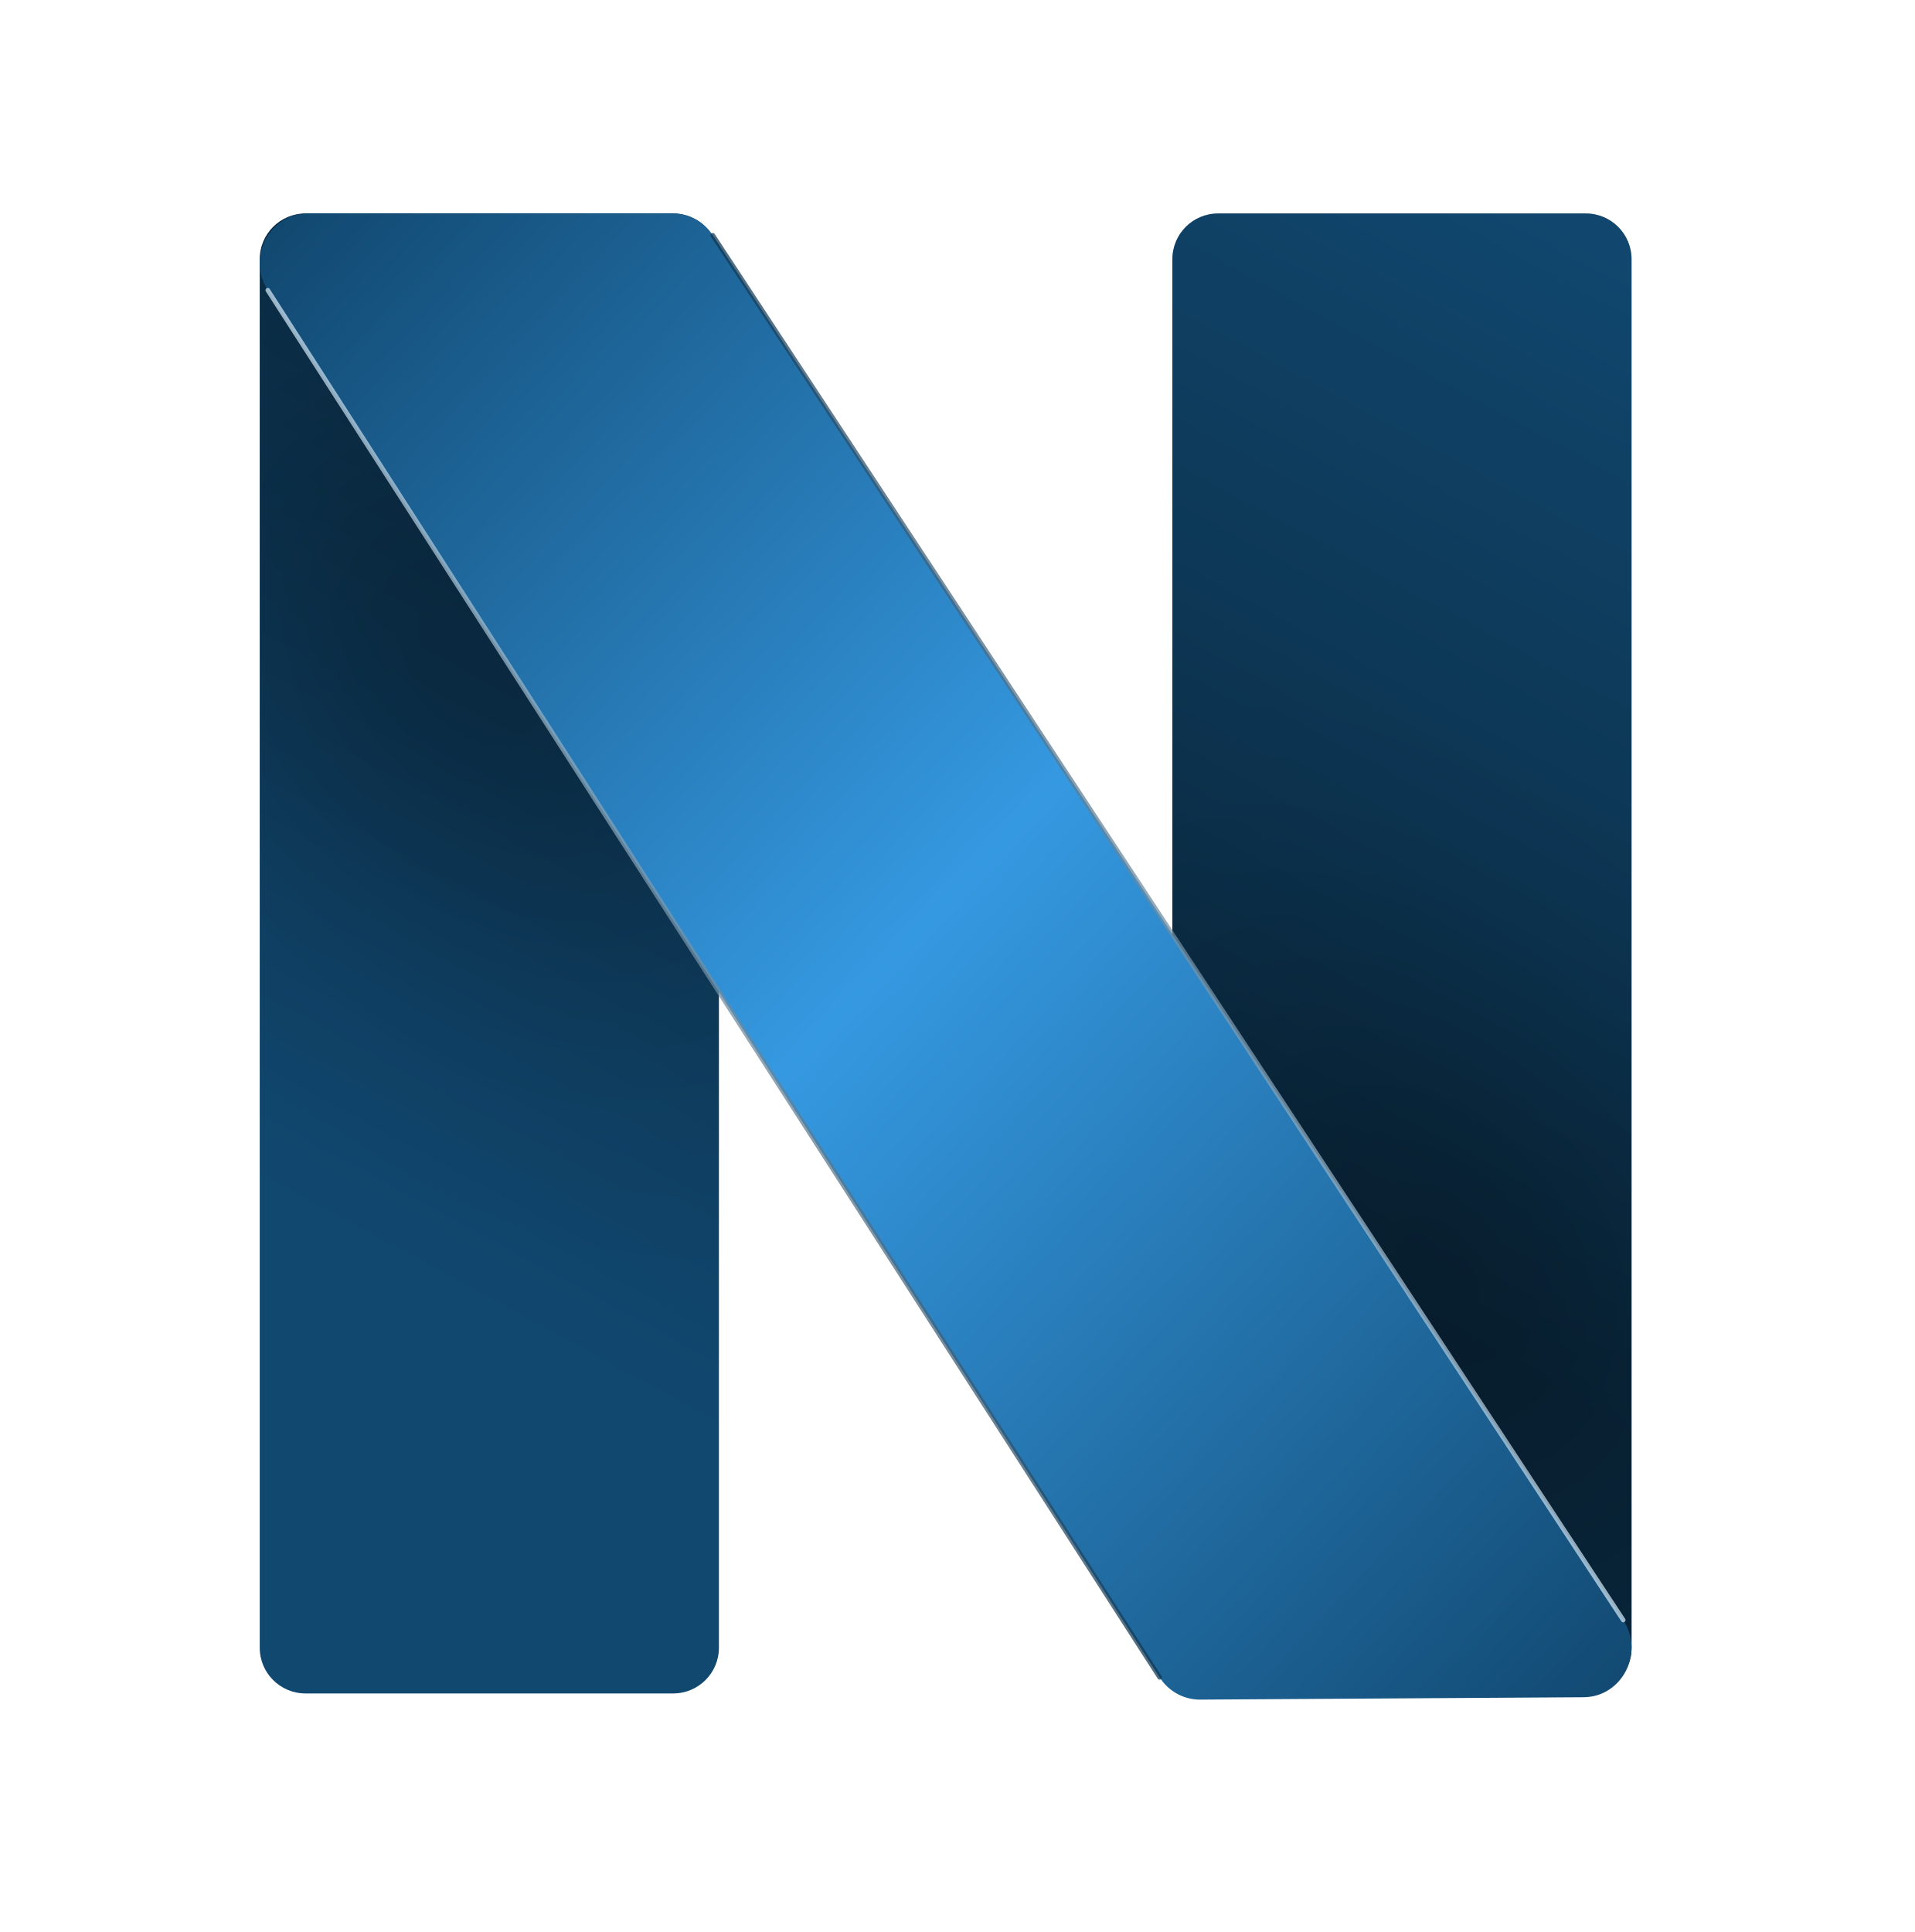
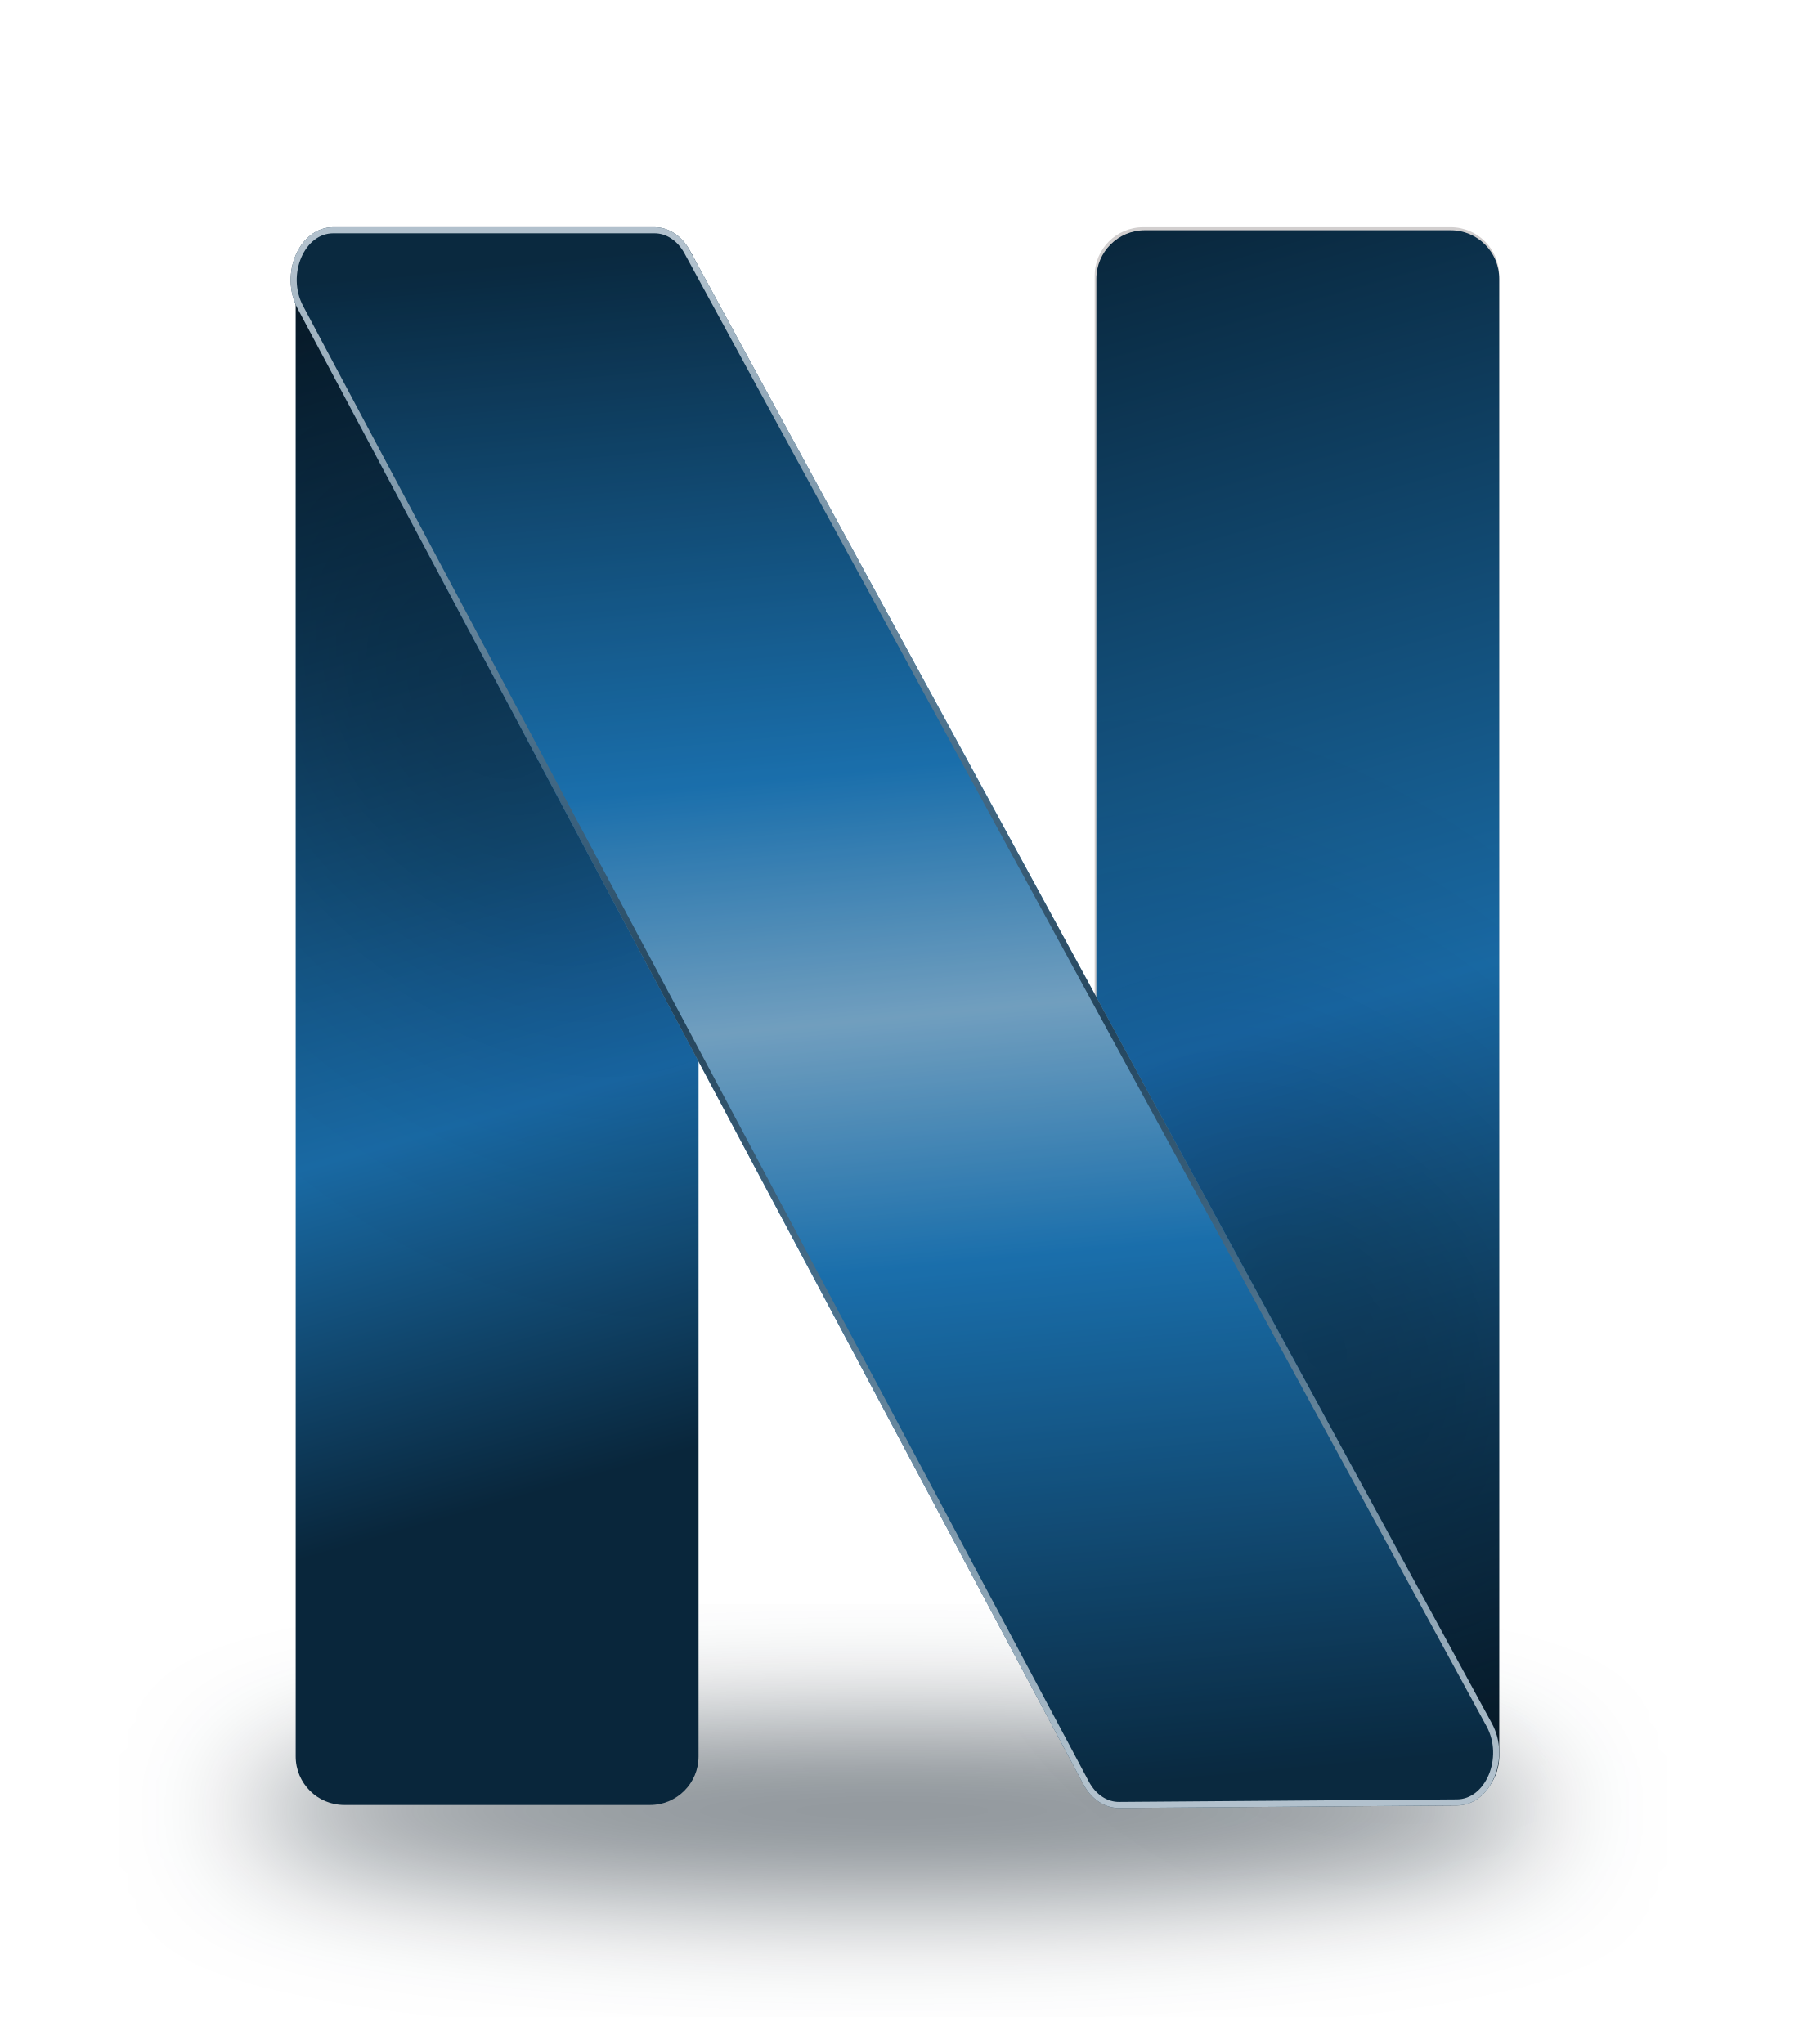
- <svg xmlns="http://www.w3.org/2000/svg" width="335" height="338" viewBox="0 0 335 338" fill="none" shape-rendering="geometricPrecision">
+ <svg xmlns="http://www.w3.org/2000/svg" width="298" height="337" viewBox="0 0 298 337" fill="none">
+   <g opacity="0.5" filter="url(#filter0_f_932_42)">
+     <ellipse cx="147.112" cy="298.537" rx="107.5" ry="13.927" fill="#05131E" />
+   </g>
+   <path d="M239.141 37.463H188.454C184.035 37.463 180.454 41.045 180.454 45.463V289.007C180.454 293.425 184.035 297.007 188.454 297.007H239.141C243.559 297.007 247.141 293.425 247.141 289.007V45.463C247.141 41.045 243.559 37.463 239.141 37.463Z" fill="#D2CFCF" />
+   <path d="M239.141 37.961H188.732C184.313 37.961 180.732 41.542 180.732 45.961V289.591C180.732 294.009 184.313 297.591 188.732 297.591H239.141C243.559 297.591 247.141 294.009 247.141 289.591V45.961C247.141 41.542 243.559 37.961 239.141 37.961Z" fill="url(#paint0_linear_932_42)" />
+   <path d="M107.153 37.961H56.743C52.325 37.961 48.743 41.542 48.743 45.961V289.591C48.743 294.009 52.325 297.591 56.743 297.591H107.153C111.571 297.591 115.153 294.009 115.153 289.591V45.961C115.153 41.542 111.571 37.961 107.153 37.961Z" fill="url(#paint1_linear_932_42)" />
+   <g filter="url(#filter1_f_932_42)" style="mix-blend-mode:overlay">
+     <path d="M237.971 226.879L172.118 155.513L237.971 276.245V226.879Z" fill="black" />
+   </g>
+   <g filter="url(#filter2_f_932_42)" style="mix-blend-mode:overlay">
+     <path d="M60 109.366L125.854 180.732L60 60V109.366Z" fill="black" />
+   </g>
+   <path d="M49.082 50.92C46.011 45.151 49.347 37.463 54.921 37.463L107.908 37.464C110.233 37.464 112.406 38.895 113.707 41.285L245.931 284.14C249.058 289.882 245.762 297.628 240.174 297.671L184.485 298.088C182.119 298.105 179.907 296.64 178.603 294.192L49.082 50.92Z" fill="url(#paint2_linear_932_42)" />
+   <path d="M49.082 50.92C46.011 45.151 49.347 37.463 54.921 37.463L107.908 37.464C110.233 37.464 112.406 38.895 113.707 41.285L245.931 284.14C249.058 289.882 245.762 297.628 240.174 297.671L184.485 298.088C182.119 298.105 179.907 296.64 178.603 294.192L49.082 50.92Z" fill="black" fill-opacity="0.2" />
+   <path d="M54.922 37.963H107.908C110.015 37.963 112.036 39.263 113.267 41.524L245.492 284.379C246.975 287.104 246.938 290.314 245.86 292.847C244.781 295.384 242.707 297.151 240.171 297.17L184.481 297.588C182.338 297.604 180.279 296.275 179.045 293.956L49.523 50.685C48.066 47.947 48.127 44.743 49.219 42.227C50.312 39.707 52.392 37.963 54.922 37.963Z" stroke="url(#paint3_linear_932_42)" stroke-opacity="0.75" />
  <defs>
-     <filter id="filter0_f_924_53" x="135.063" y="96.016" width="199.331" height="241.369" filterUnits="userSpaceOnUse" color-interpolation-filters="sRGB">
+     <filter id="filter0_f_932_42" x="19.612" y="264.61" width="255" height="67.853" filterUnits="userSpaceOnUse" color-interpolation-filters="sRGB">
      <feFlood flood-opacity="0" result="BackgroundImageFix" />
      <feBlend mode="normal" in="SourceGraphic" in2="BackgroundImageFix" result="shape" />
-       <feGaussianBlur stdDeviation="30" result="effect1_foregroundBlur_924_53" />
+       <feGaussianBlur stdDeviation="10" result="effect1_foregroundBlur_932_42" />
    </filter>
-     <filter id="filter1_f_924_53" x="0" y="0" width="199.331" height="241.369" filterUnits="userSpaceOnUse" color-interpolation-filters="sRGB">
+     <filter id="filter1_f_932_42" x="112.118" y="95.513" width="185.854" height="240.732" filterUnits="userSpaceOnUse" color-interpolation-filters="sRGB">
      <feFlood flood-opacity="0" result="BackgroundImageFix" />
      <feBlend mode="normal" in="SourceGraphic" in2="BackgroundImageFix" result="shape" />
-       <feGaussianBlur stdDeviation="30" result="effect1_foregroundBlur_924_53" />
+       <feGaussianBlur stdDeviation="30" result="effect1_foregroundBlur_932_42" />
    </filter>
-     <clipPath id="rightStemClip">
-       <path d="M277.439 37.344H213.105C208.686 37.344 205.105 40.926 205.105 45.344V288.265C205.105 292.684 208.686 296.265 213.105 296.265H277.439C281.858 296.265 285.439 292.684 285.439 288.265V45.344C285.439 40.926 281.858 37.344 277.439 37.344Z" />
-     </clipPath>
-     <clipPath id="leftStemClip">
-       <path d="M117.774 37.344H53.439C49.021 37.344 45.439 40.926 45.439 45.344V288.265C45.439 292.684 49.021 296.265 53.439 296.265H117.774C122.192 296.265 125.774 292.684 125.774 288.265V45.344C125.774 40.926 122.192 37.344 117.774 37.344Z" />
-     </clipPath>
-     <linearGradient id="paint0_linear_924_53" x1="285.439" y1="37.344" x2="195.531" y2="203.149" gradientUnits="userSpaceOnUse">
-       <stop stop-color="#114870" />
-       <stop offset="1" stop-color="#09263B" />
+     <filter id="filter2_f_932_42" x="0" y="0" width="185.854" height="240.732" filterUnits="userSpaceOnUse" color-interpolation-filters="sRGB">
+       <feFlood flood-opacity="0" result="BackgroundImageFix" />
+       <feBlend mode="normal" in="SourceGraphic" in2="BackgroundImageFix" result="shape" />
+       <feGaussianBlur stdDeviation="30" result="effect1_foregroundBlur_932_42" />
+     </filter>
+     <linearGradient id="paint0_linear_932_42" x1="181.008" y1="37.961" x2="254.767" y2="295.493" gradientUnits="userSpaceOnUse">
+       <stop stop-color="#09263B" />
+       <stop offset="0.5" stop-color="#196AA4" />
+       <stop offset="1" stop-color="#05131E" />
    </linearGradient>
-     <linearGradient id="paint1_linear_924_53" x1="125.774" y1="37.344" x2="35.866" y2="203.149" gradientUnits="userSpaceOnUse">
-       <stop stop-color="#09263B" />
-       <stop offset="1" stop-color="#114870" />
+     <linearGradient id="paint1_linear_932_42" x1="48.743" y1="37.961" x2="122.502" y2="295.493" gradientUnits="userSpaceOnUse">
+       <stop stop-color="#05131E" />
+       <stop offset="0.557" stop-color="#196AA4" />
+       <stop offset="0.788" stop-color="#09263B" />
    </linearGradient>
-     <linearGradient id="paint2_linear_924_53" x1="45.439" y1="37.344" x2="302.774" y2="278.876" gradientUnits="userSpaceOnUse">
-       <stop offset="0.01" stop-color="#114870" />
-       <stop offset="0.481" stop-color="#3599E1" />
-       <stop offset="1" stop-color="#114870" />
-     </linearGradient>
-     <linearGradient id="paint3_linear_924_53" x1="46.848" y1="50.769" x2="202.875" y2="293.457" gradientUnits="userSpaceOnUse">
-       <stop stop-color="#D3E9F8" />
+     <linearGradient id="paint2_linear_932_42" x1="147.527" y1="37.463" x2="172.118" y2="295.747" gradientUnits="userSpaceOnUse">
+       <stop stop-color="#0C334F" />
+       <stop offset="0.341" stop-color="#208AD6" />
+       <stop offset="0.5" stop-color="#8DC6EE" />
+       <stop offset="0.66" stop-color="#208AD6" />
      <stop offset="1" stop-color="#0C334F" />
    </linearGradient>
-     <linearGradient id="paint4_linear_924_53" x1="124.698" y1="41.157" x2="283.982" y2="283.429" gradientUnits="userSpaceOnUse">
-       <stop stop-color="#0C334F" />
-       <stop offset="1" stop-color="#D3E9F8" />
+     <linearGradient id="paint3_linear_932_42" x1="147.527" y1="37.463" x2="147.527" y2="298.088" gradientUnits="userSpaceOnUse">
+       <stop offset="0.02" stop-color="#E9F4FC" />
+       <stop offset="0.5" stop-color="#09263B" />
+       <stop offset="0.98" stop-color="#E9F4FC" />
    </linearGradient>
  </defs>
-   <path d="M277.439 37.344H213.105C208.686 37.344 205.105 40.926 205.105 45.344V288.265C205.105 292.684 208.686 296.265 213.105 296.265H277.439C281.858 296.265 285.439 292.684 285.439 288.265V45.344C285.439 40.926 281.858 37.344 277.439 37.344Z" fill="#D2CFCF" />
-   <path d="M277.439 37.344H213.105C208.686 37.344 205.105 40.926 205.105 45.344V288.265C205.105 292.684 208.686 296.265 213.105 296.265H277.439C281.858 296.265 285.439 292.684 285.439 288.265V45.344C285.439 40.926 281.858 37.344 277.439 37.344Z" fill="url(#paint0_linear_924_53)" />
-   <path d="M117.774 37.344H53.439C49.021 37.344 45.439 40.926 45.439 45.344V288.265C45.439 292.684 49.021 296.265 53.439 296.265H117.774C122.192 296.265 125.774 292.684 125.774 288.265V45.344C125.774 40.926 122.192 37.344 117.774 37.344Z" fill="url(#paint1_linear_924_53)" />
-   <g filter="url(#filter0_f_924_53)" clip-path="url(#rightStemClip)" style="mix-blend-mode:overlay">
-     <path d="M274.393 227.759L195.063 156.017L274.393 277.386V227.759Z" fill="black" />
-   </g>
-   <g filter="url(#filter1_f_924_53)" clip-path="url(#leftStemClip)" style="mix-blend-mode:overlay">
-     <path d="M60 109.627L139.331 181.369L60 60V109.627Z" fill="black" />
-   </g>
-   <path d="M46.848 50.769C43.148 45.014 47.167 37.344 53.882 37.344L117.712 37.345C120.513 37.345 123.131 38.773 124.698 41.157L283.982 283.429C287.749 289.158 283.778 296.886 277.047 296.928L209.961 297.344C207.111 297.362 204.446 295.9 202.875 293.457L46.848 50.769Z" fill="url(#paint2_linear_924_53)" />
-   <path d="M46.848 50.769L202.875 293.457" stroke="url(#paint3_linear_924_53)" stroke-width="0.8" stroke-linecap="round" opacity="0.72" />
-   <path d="M124.698 41.157L283.982 283.429" stroke="url(#paint4_linear_924_53)" stroke-width="0.8" stroke-linecap="round" opacity="0.72" />
</svg>
